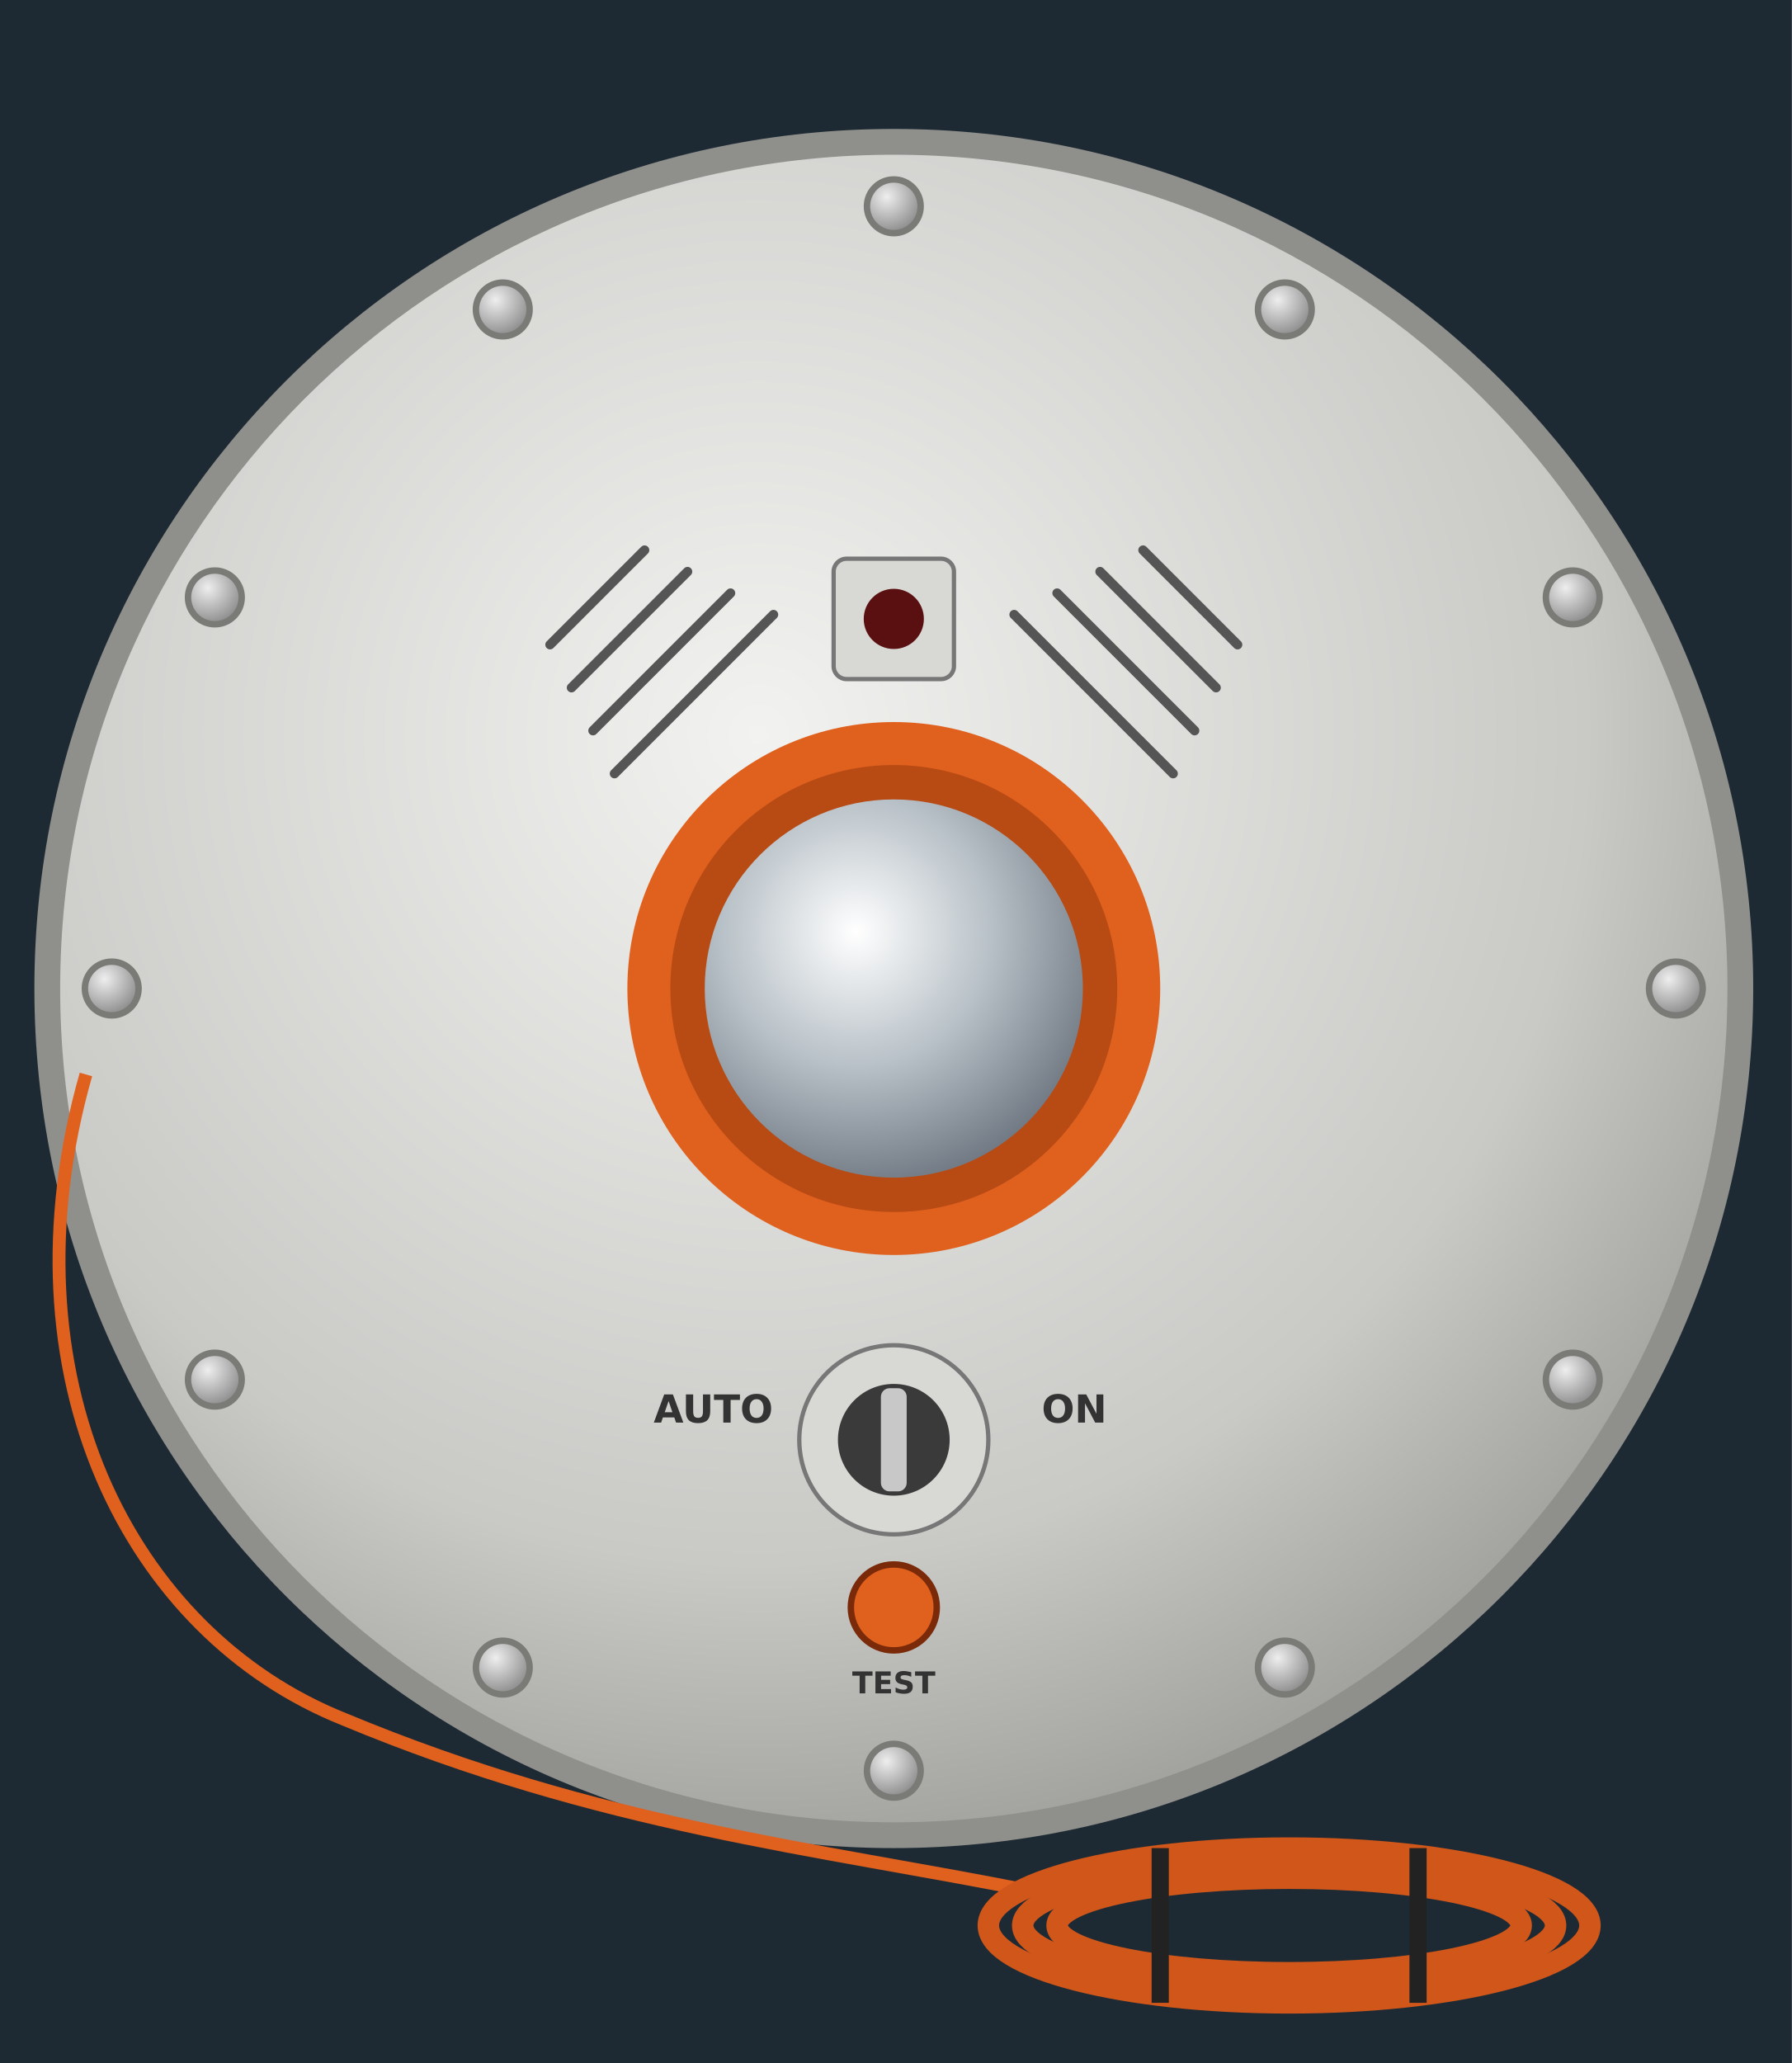
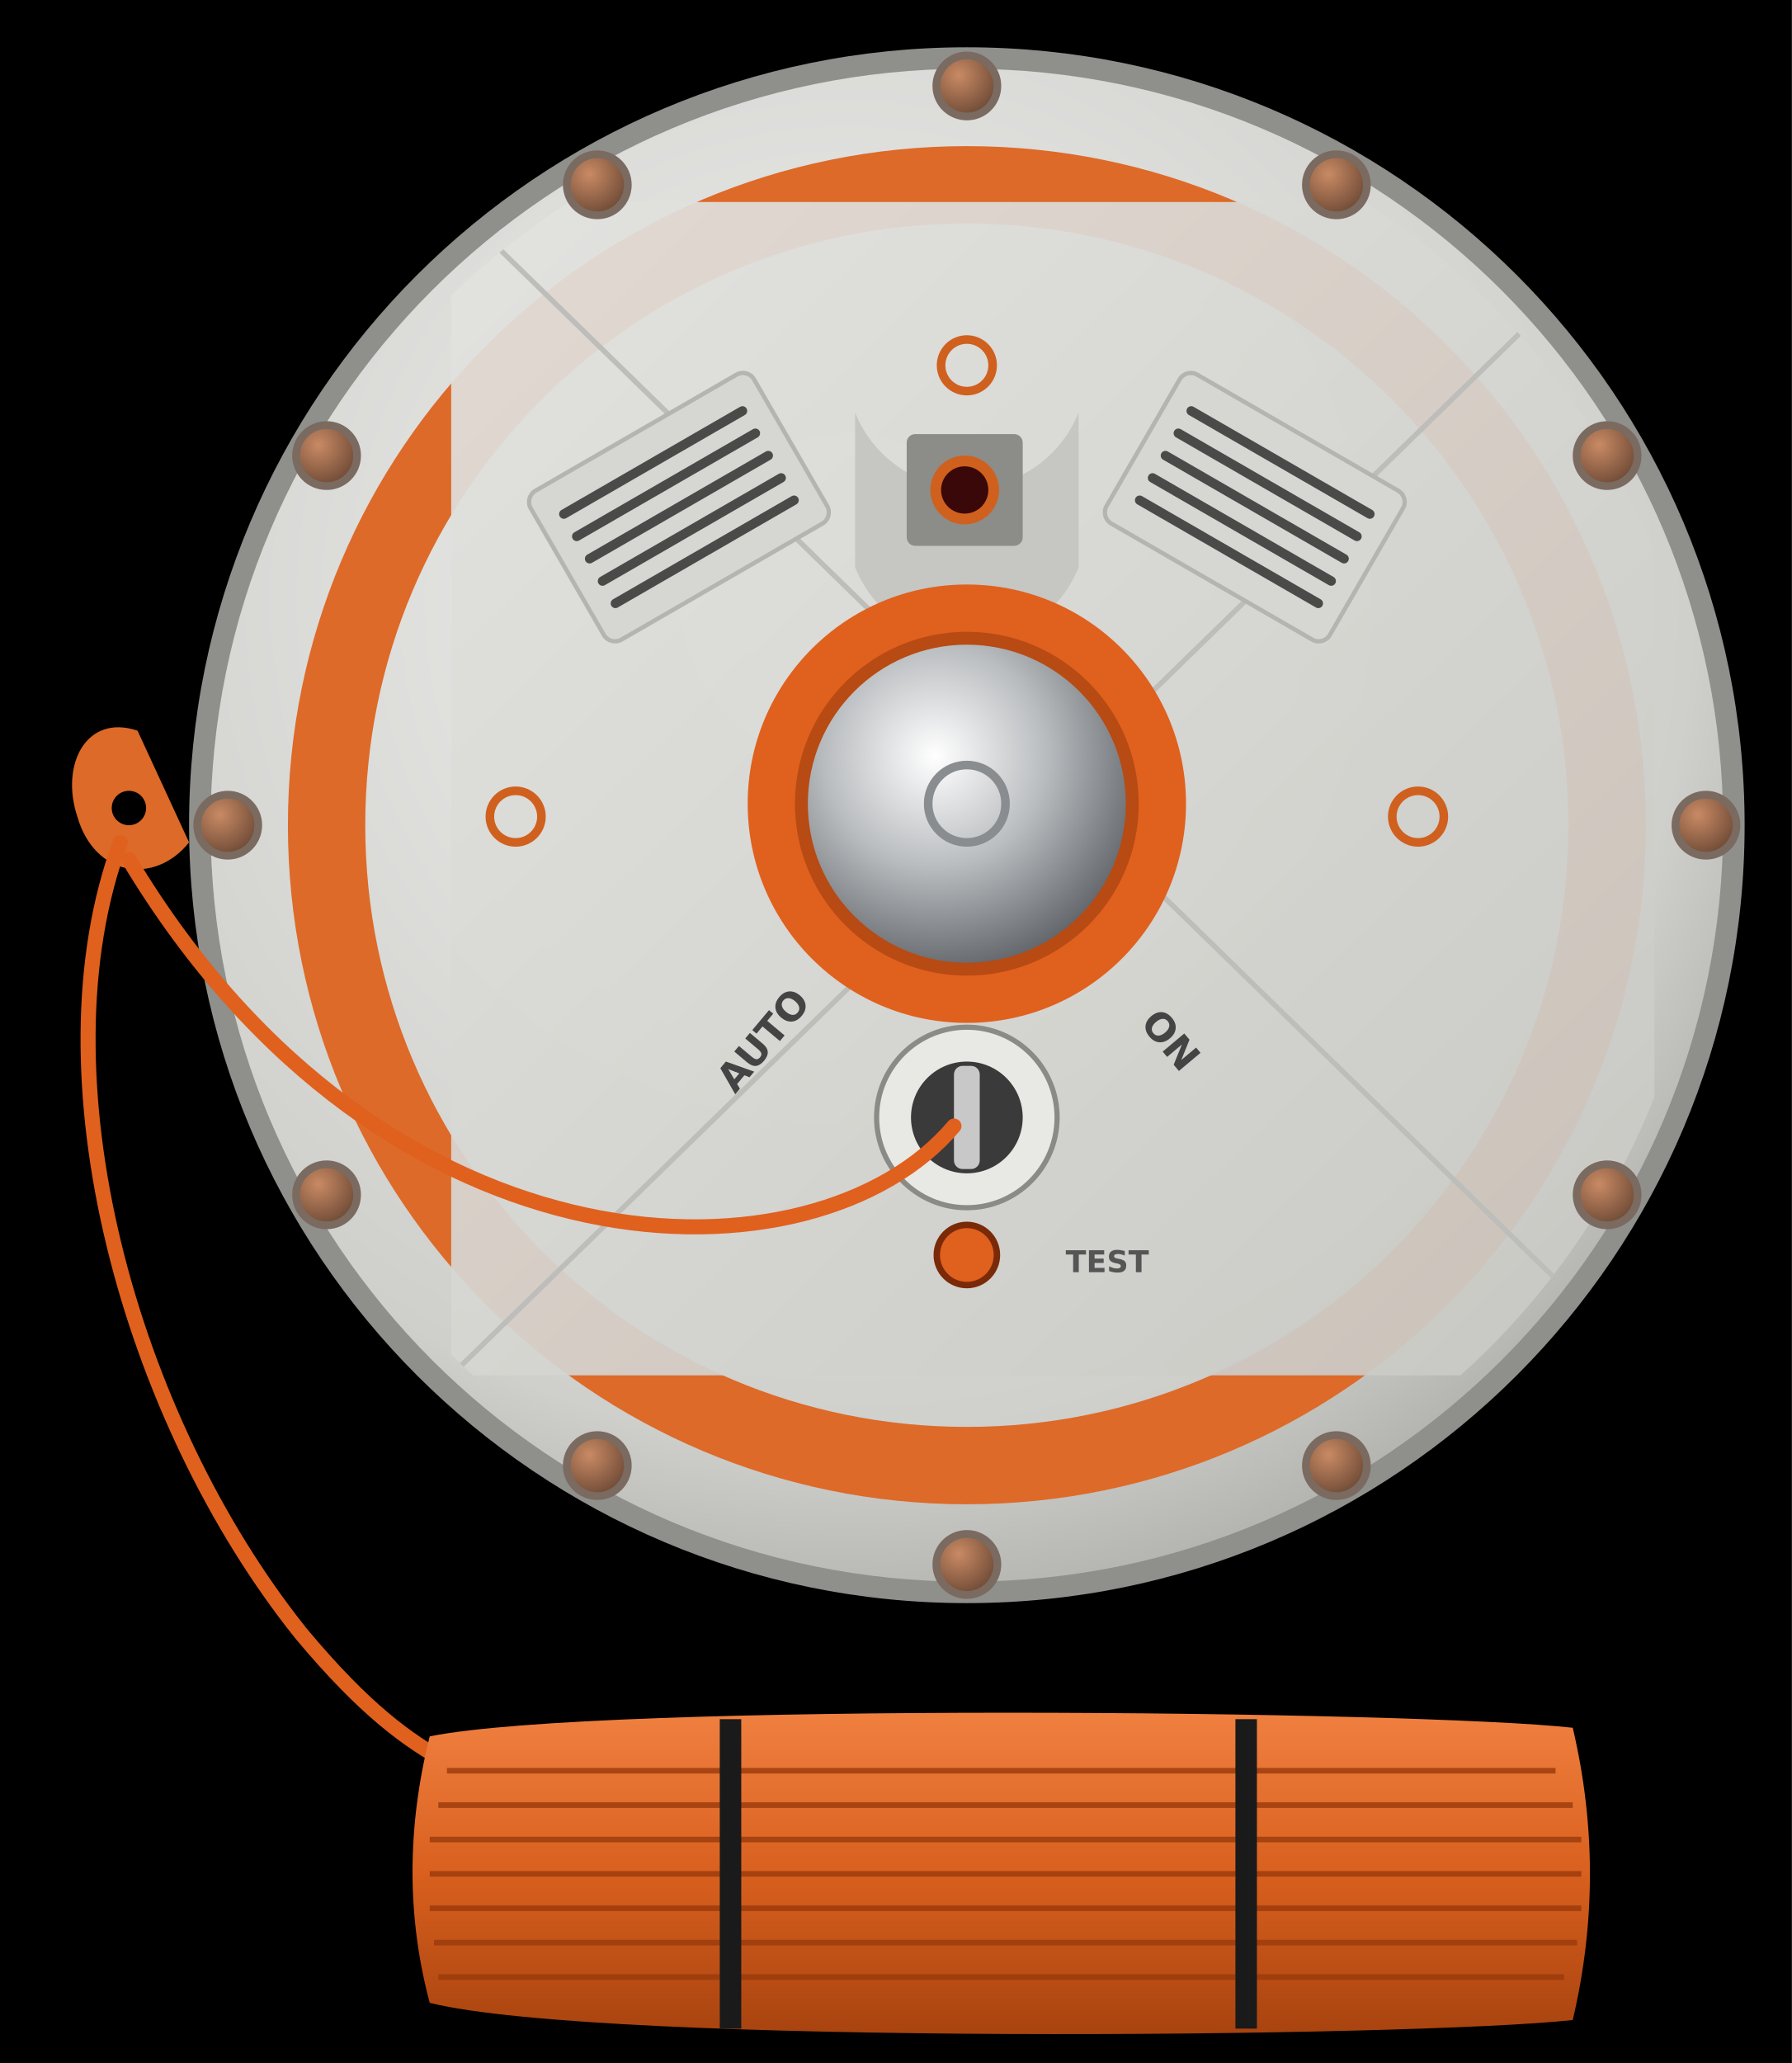
<svg xmlns="http://www.w3.org/2000/svg" width="417" height="480" viewBox="0 0 417 480" font-family="DejaVu Sans">
  <defs>
-     <radialGradient id="dome" cx="0.42" cy="0.35" r="0.7">
-       <stop offset="0" stop-color="#f2f2f0" />
-       <stop offset="0.7" stop-color="#c9c9c6" />
-       <stop offset="1" stop-color="#9a9a96" />
+     <radialGradient id="dome" cx="0.42" cy="0.35" r="0.75">
+       <stop offset="0" stop-color="#f0f0ee" />
+       <stop offset="0.75" stop-color="#cfcfcc" />
+       <stop offset="1" stop-color="#a2a29e" />
    </radialGradient>
+     <linearGradient id="plate" x1="0" y1="0" x2="1" y2="1">
+       <stop offset="0" stop-color="#e2e2df" />
+       <stop offset="1" stop-color="#c8c8c4" />
+     </linearGradient>
    <radialGradient id="lens" cx="0.4" cy="0.35" r="0.7">
      <stop offset="0" stop-color="#ffffff" />
-       <stop offset="0.5" stop-color="#b9c2c8" />
-       <stop offset="1" stop-color="#6d7680" />
+       <stop offset="0.5" stop-color="#b9bcbf" />
+       <stop offset="1" stop-color="#5f6266" />
    </radialGradient>
    <radialGradient id="bolt" cx="0.35" cy="0.3" r="0.8">
-       <stop offset="0" stop-color="#eeeeee" />
-       <stop offset="1" stop-color="#8a8a8a" />
+       <stop offset="0" stop-color="#c98a64" />
+       <stop offset="1" stop-color="#6e4a36" />
    </radialGradient>
+     <linearGradient id="hank" x1="0" y1="0" x2="0" y2="1">
+       <stop offset="0" stop-color="#f08040" />
+       <stop offset="0.5" stop-color="#d9601e" />
+       <stop offset="1" stop-color="#a8430f" />
+     </linearGradient>
+     <clipPath id="disc">
+       <circle cx="225" cy="192" r="172" />
+     </clipPath>
    <g id="boltHead">
-       <circle r="7" fill="#7a7a76" />
-       <circle r="5.5" fill="url(#bolt)" />
+       <circle r="8" fill="#7a6a60" />
+       <circle r="6.2" fill="url(#bolt)" />
+     </g>
+     <g id="vent">
+       <rect x="-30" y="-20" width="60" height="40" rx="3" fill="#d6d6d2" stroke="#b4b4b0" stroke-width="1" />
+       <path d="M-24,-12 H24 M-24,-6 H24 M-24,0 H24 M-24,6 H24 M-24,12 H24" stroke="#4a4a48" stroke-width="2.2" stroke-linecap="round" />
    </g>
  </defs>
-   <rect width="417" height="480" fill="#1e2a33" />
-   <circle cx="208" cy="230" r="200" fill="#8f8f8b" />
-   <circle cx="208" cy="230" r="194" fill="url(#dome)" />
+   <rect width="417" height="480" fill="#000" />
+   <circle cx="225" cy="192" r="181" fill="#8f8f8b" />
+   <circle cx="225" cy="192" r="176" fill="url(#dome)" />
+   <circle cx="225" cy="192" r="149" fill="none" stroke="#dd6a28" stroke-width="18" />
+   <g clip-path="url(#disc)">
+     <rect x="105" y="47" width="280" height="273" rx="4" fill="url(#plate)" fill-opacity="0.93" />
+     <path d="M105,47 L385,320 M385,47 L105,320" stroke="#bdbdb9" stroke-width="1.2" />
+   </g>
  <g>
-     <use href="#boltHead" x="208" y="48" />
-     <use href="#boltHead" x="299" y="72" />
-     <use href="#boltHead" x="366" y="139" />
-     <use href="#boltHead" x="390" y="230" />
-     <use href="#boltHead" x="366" y="321" />
-     <use href="#boltHead" x="299" y="388" />
-     <use href="#boltHead" x="208" y="412" />
-     <use href="#boltHead" x="117" y="388" />
-     <use href="#boltHead" x="50" y="321" />
-     <use href="#boltHead" x="26" y="230" />
-     <use href="#boltHead" x="50" y="139" />
-     <use href="#boltHead" x="117" y="72" />
+     <use href="#boltHead" x="225" y="20" />
+     <use href="#boltHead" x="311" y="43" />
+     <use href="#boltHead" x="374" y="106" />
+     <use href="#boltHead" x="397" y="192" />
+     <use href="#boltHead" x="374" y="278" />
+     <use href="#boltHead" x="311" y="341" />
+     <use href="#boltHead" x="225" y="364" />
+     <use href="#boltHead" x="139" y="341" />
+     <use href="#boltHead" x="76" y="278" />
+     <use href="#boltHead" x="53" y="192" />
+     <use href="#boltHead" x="76" y="106" />
+     <use href="#boltHead" x="139" y="43" />
  </g>
-   <g stroke="#555" stroke-width="2.2" stroke-linecap="round">
-     <path d="M128,150 L150,128 M133,160 L160,133 M138,170 L170,138 M143,180 L180,143" />
-     <path d="M288,150 L266,128 M283,160 L256,133 M278,170 L246,138 M273,180 L236,143" />
+   <use href="#vent" transform="translate(158,118) rotate(-30)" />
+   <use href="#vent" transform="translate(292,118) rotate(30)" />
+   <path d="M199,96 A28,28 0 0 0 251,96 L251,132 A28,28 0 0 1 199,132 Z" fill="#c6c6c2" />
+   <rect x="211" y="101" width="27" height="26" rx="2" fill="#8c8c88" />
+   <circle cx="224.5" cy="114" r="8" fill="#d0601e" />
+   <circle id="lamp-red" cx="224.5" cy="114" r="5.5" fill="#3a0808" />
+   <circle cx="225" cy="187" r="51" fill="#e0601e" />
+   <circle cx="225" cy="187" r="40" fill="#b84a14" />
+   <circle id="lamp-strobe" cx="225" cy="187" r="37" fill="url(#lens)" />
+   <circle cx="225" cy="187" r="9" fill="none" stroke="#8a8d90" stroke-width="2" />
+   <g fill="none" stroke="#d0601e" stroke-width="2">
+     <circle cx="225" cy="85" r="6" />
+     <circle cx="120" cy="190" r="6" />
+     <circle cx="330" cy="190" r="6" />
  </g>
-   <circle cx="208" cy="230" r="62" fill="#e0601e" />
-   <circle cx="208" cy="230" r="52" fill="#b84a14" />
-   <circle id="lamp-strobe" cx="208" cy="230" r="44" fill="url(#lens)" />
-   <rect x="194" y="130" width="28" height="28" rx="3" fill="#d8d8d4" stroke="#777" stroke-width="1" />
-   <circle id="lamp-red" cx="208" cy="144" r="7" fill="#5a1010" />
-   <circle cx="208" cy="335" r="22" fill="#d8d8d4" stroke="#777" stroke-width="1" />
-   <g id="switch" transform="translate(178,318)">
+   <circle id="key-TEST" cx="225" cy="292" r="7" fill="#e0601e" stroke="#7a2a08" stroke-width="1.5" />
+   <text x="248" y="296" font-size="7" font-weight="bold" fill="#555">TEST</text>
+   <circle cx="225" cy="260" r="21" fill="#e8e8e4" stroke="#8a8a86" stroke-width="1.2" />
+   <g id="switch" transform="translate(195,243)">
    <rect width="60" height="34" fill="#000" fill-opacity="0" />
    <circle cx="30" cy="17" r="13" fill="#3a3a3a" />
    <rect x="27" y="5" width="6" height="24" rx="2" fill="#c8c8c8" />
  </g>
-   <g font-size="9" font-weight="bold" fill="#333" text-anchor="middle">
-     <text x="166" y="331">AUTO</text>
-     <text x="250" y="331">ON</text>
+   <g font-size="9" font-weight="bold" fill="#444" text-anchor="middle">
+     <text transform="translate(180,244) rotate(-50)">AUTO</text>
+     <text transform="translate(270,244) rotate(50)">ON</text>
  </g>
-   <circle id="key-TEST" cx="208" cy="374" r="10" fill="#e0601e" stroke="#7a2a08" stroke-width="1.5" />
-   <text x="208" y="394" font-size="7" font-weight="bold" fill="#333" text-anchor="middle">TEST</text>
-   <path d="M20,250 C0,320 30,380 80,400 C140,425 190,430 240,440" fill="none" stroke="#e0601e" stroke-width="3" />
-   <g fill="none" stroke="#d0561a" stroke-width="5">
-     <ellipse cx="300" cy="448" rx="70" ry="18" />
-     <ellipse cx="300" cy="448" rx="62" ry="14" />
-     <ellipse cx="300" cy="448" rx="54" ry="11" />
+   <path d="M32,170 C20,166 14,178 18,190 C22,204 36,206 44,196 Z" fill="#dd6a28" />
+   <circle cx="30" cy="188" r="4" fill="#000" />
+   <path d="M222,262 C190,300 90,300 30,200" fill="none" stroke="#e0601e" stroke-width="3.5" stroke-linecap="round" />
+   <path d="M28,196 C8,250 30,330 70,380 C85,398 95,405 104,410" fill="none" stroke="#e0601e" stroke-width="3.5" stroke-linecap="round" />
+   <path d="M100,404 C140,396 330,398 366,402 Q374,436 366,470 C330,474 140,476 100,466 Q92,436 100,404 Z" fill="url(#hank)" />
+   <g stroke="#9a3a0c" stroke-width="1.3" stroke-opacity="0.8">
+     <path d="M104,412 H362 M102,420 H366 M100,428 H368 M100,436 H368 M100,444 H368 M101,452 H367 M102,460 H364" />
  </g>
-   <path d="M270,430 V466 M330,430 V466" stroke="#222" stroke-width="4" />
+   <path d="M170,400 V472 M290,400 V472" stroke="#1a1a1a" stroke-width="5" />
</svg>
